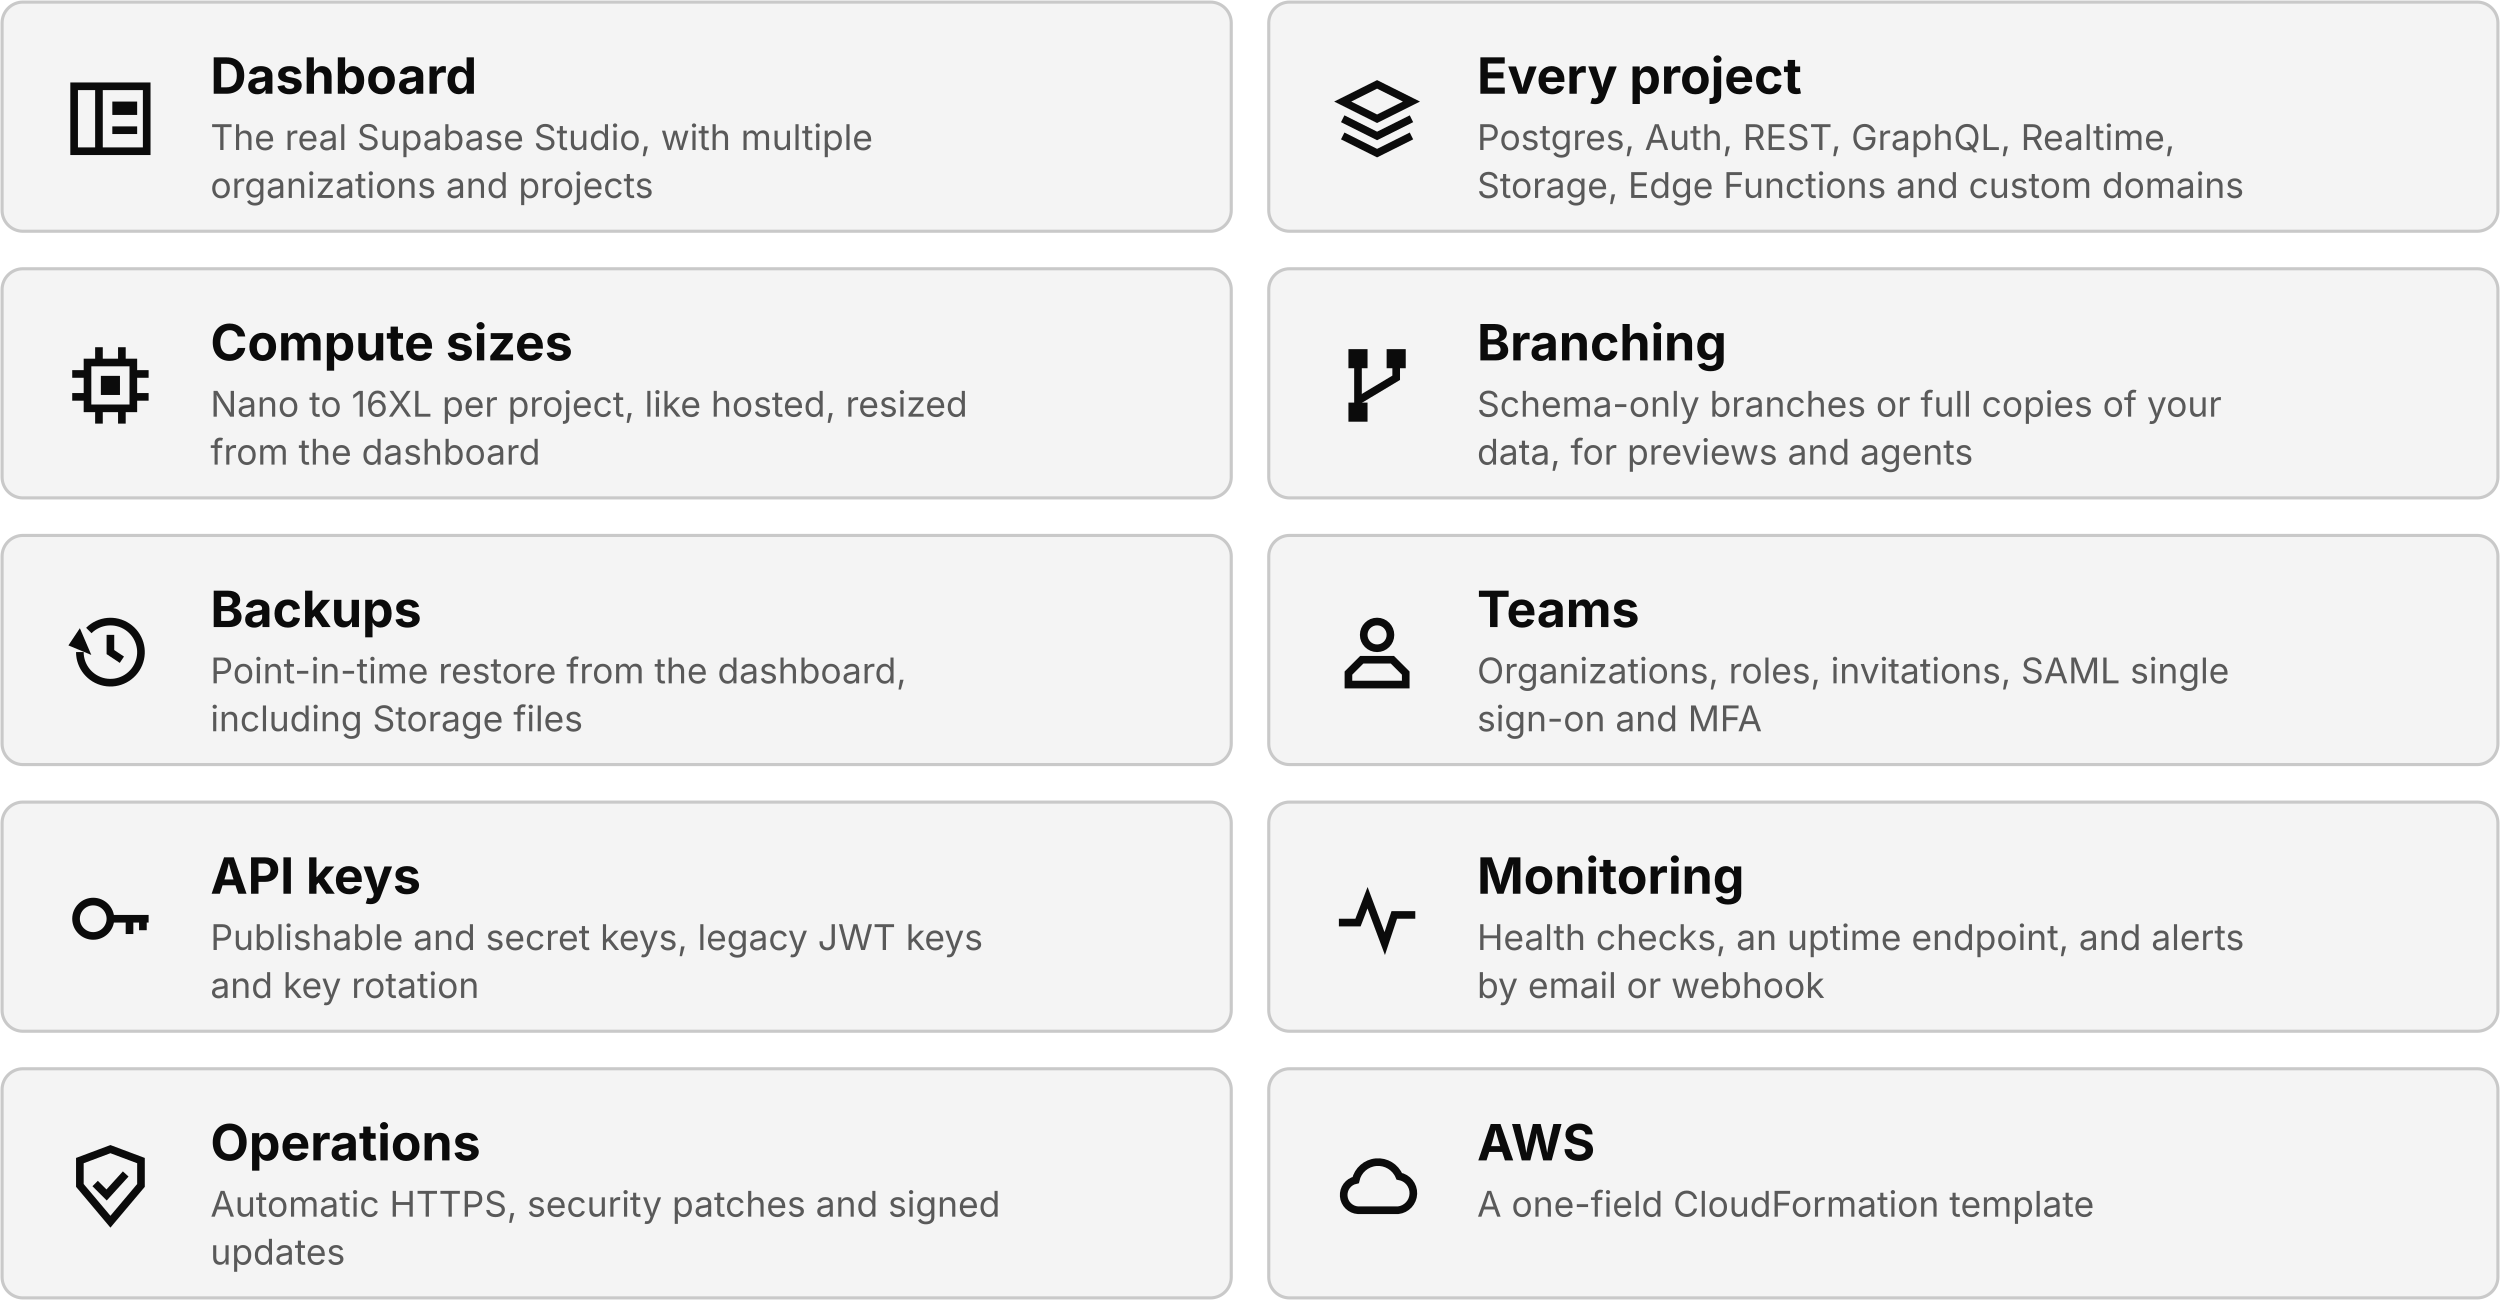
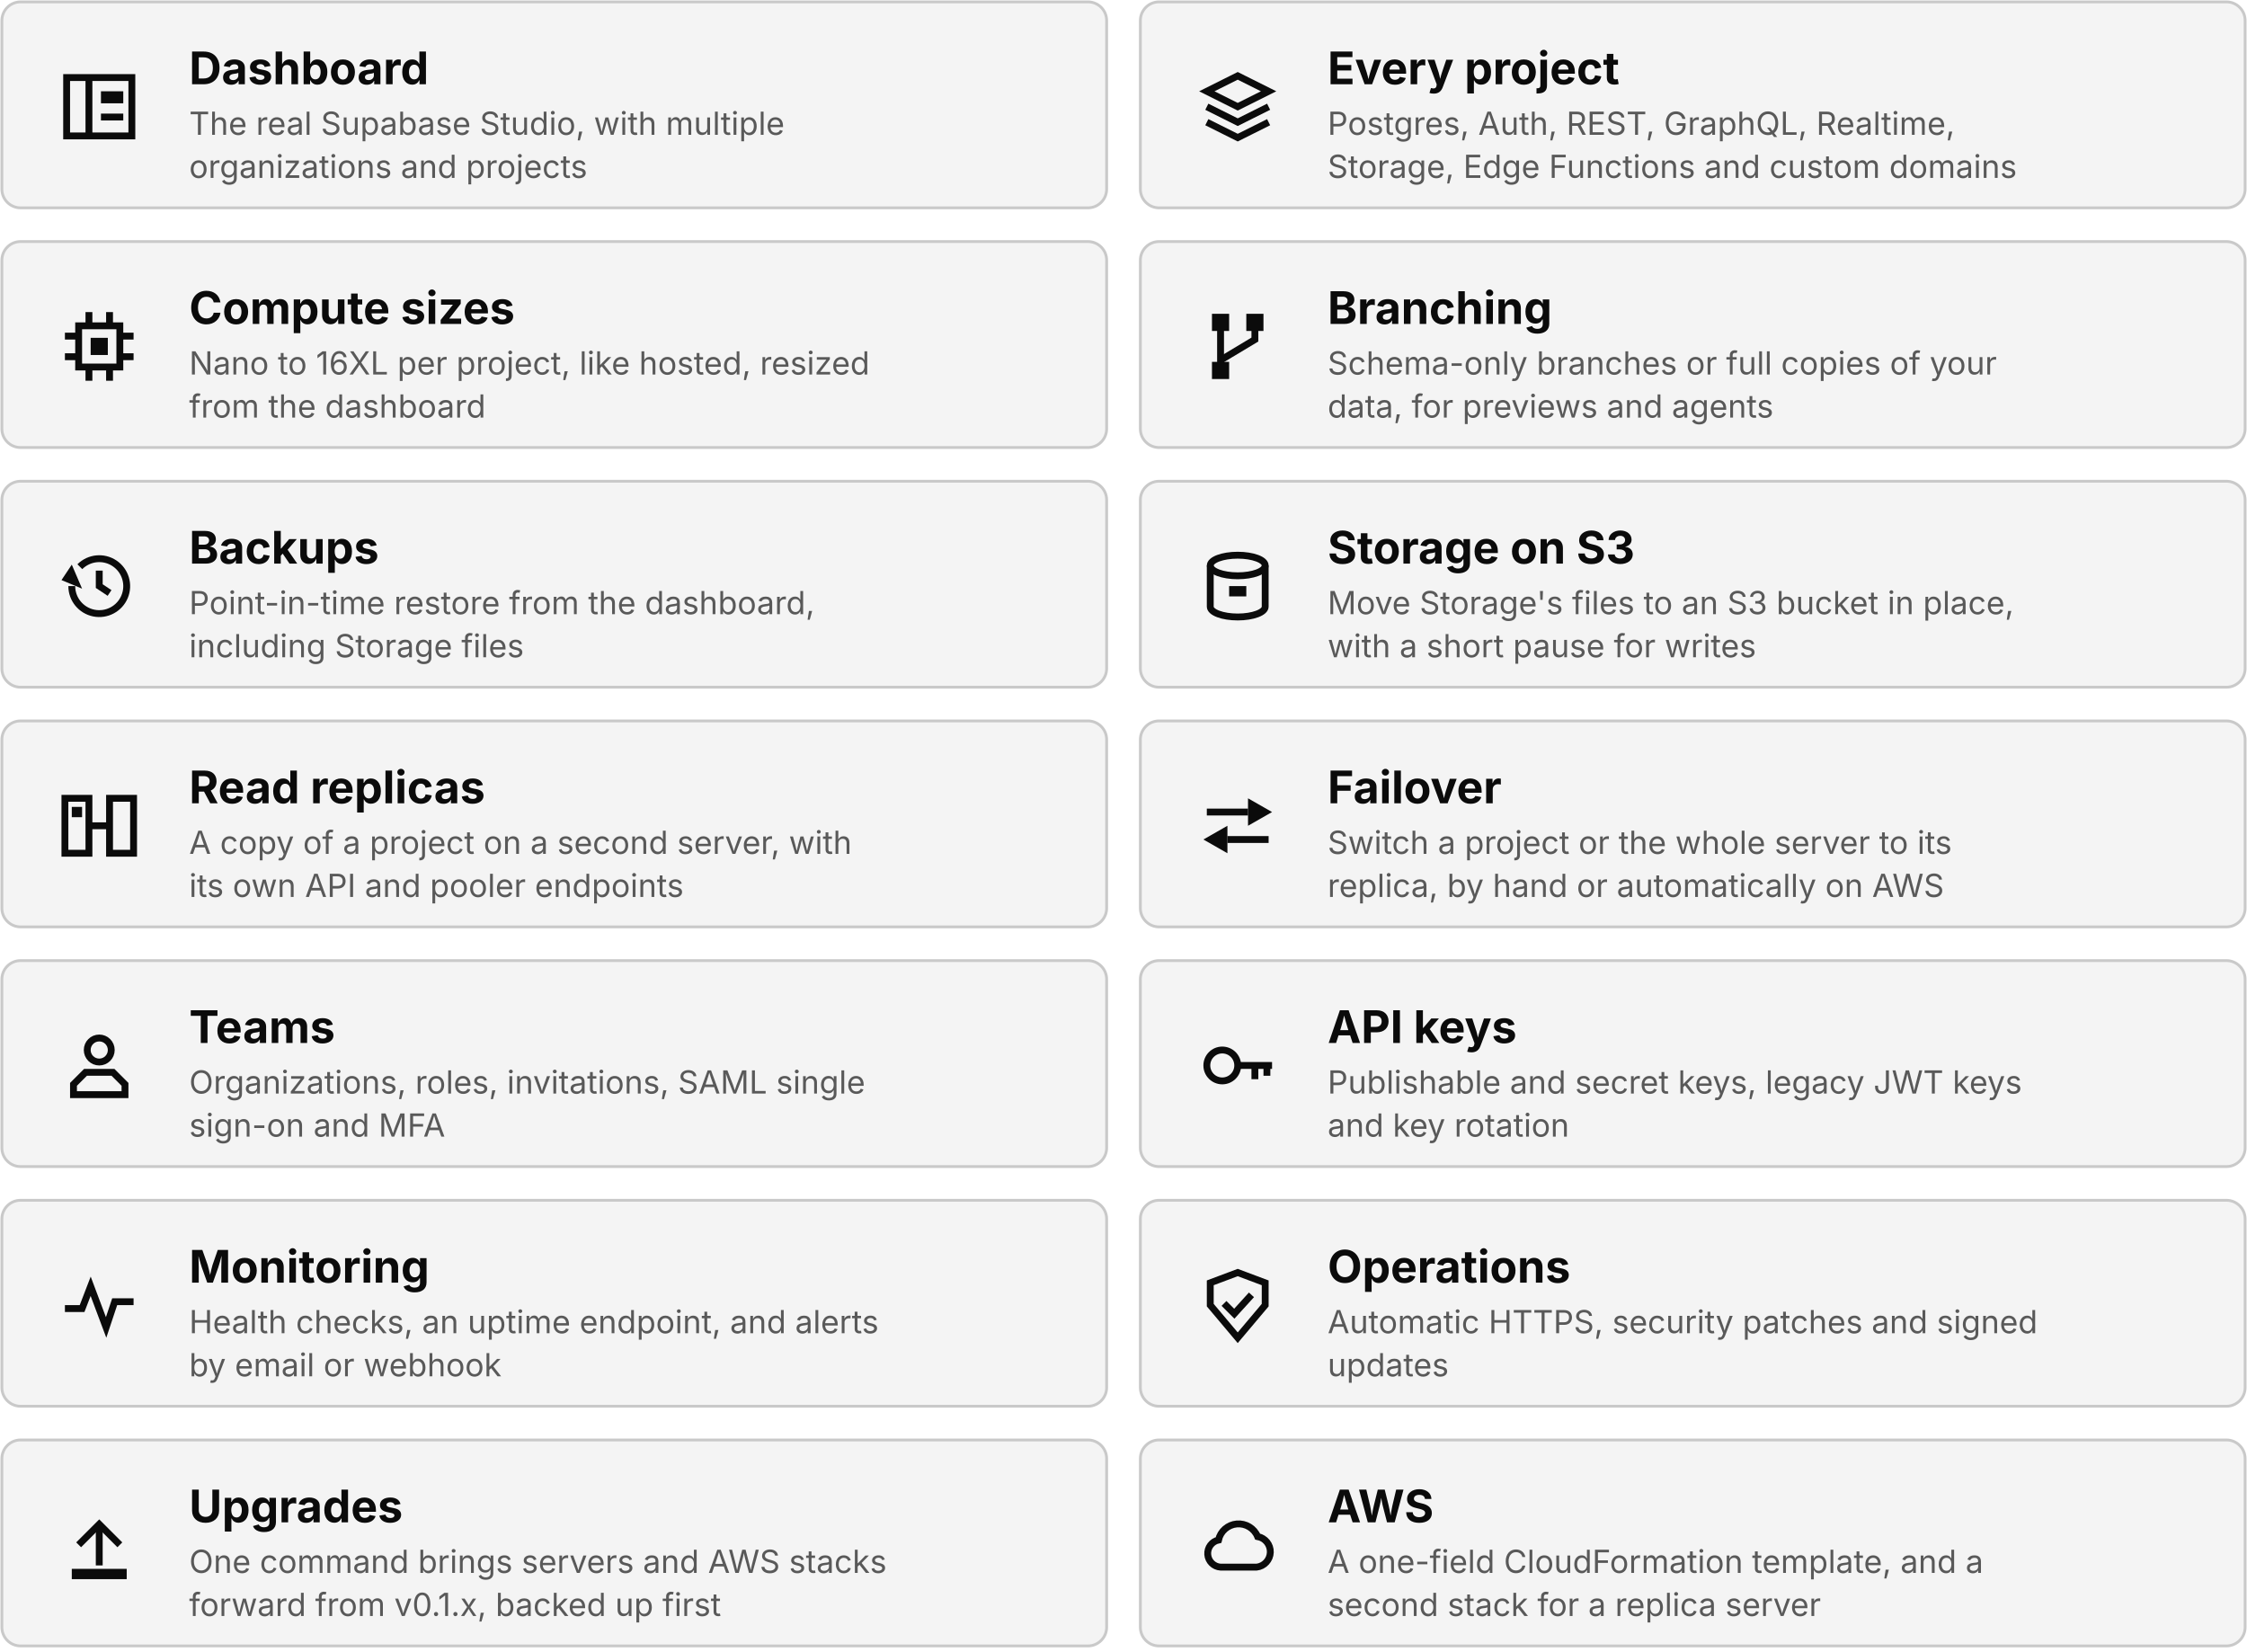
- <svg xmlns="http://www.w3.org/2000/svg" viewBox="0 0 1200 626" width="1200" height="626" role="img" aria-label="What is included (light)">
+ <svg xmlns="http://www.w3.org/2000/svg" viewBox="0 0 1200 882" width="1200" height="882" role="img" aria-label="What is included (light)">
  <rect x="1" y="1" width="590" height="110" rx="10" fill="#f4f4f4" stroke="#c9c9c9" stroke-width="1.5" />
  <g transform="translate(31 35) scale(0.9167)" fill="none" stroke="#0b0b0b" stroke-width="4" stroke-linejoin="miter" stroke-linecap="butt">
    <rect x="5" y="7" width="38" height="34" />
    <path d="M18 7V41" />
    <path stroke="none" fill="#0b0b0b" d="M25 15h13v7H25z" />
    <path d="M25 30h13" />
  </g>
  <text x="101" y="45" font-family="-apple-system, BlinkMacSystemFont, 'Segoe UI', Inter, Helvetica, Arial, sans-serif" font-size="24" font-weight="700" fill="#0b0b0b" text-anchor="start">Dashboard</text>
  <text x="101" y="72" font-family="-apple-system, BlinkMacSystemFont, 'Segoe UI', Inter, Helvetica, Arial, sans-serif" font-size="17" font-weight="400" fill="#595959" text-anchor="start">The real Supabase Studio, with multiple</text>
  <text x="101" y="95" font-family="-apple-system, BlinkMacSystemFont, 'Segoe UI', Inter, Helvetica, Arial, sans-serif" font-size="17" font-weight="400" fill="#595959" text-anchor="start">organizations and projects</text>
  <rect x="609" y="1" width="590" height="110" rx="10" fill="#f4f4f4" stroke="#c9c9c9" stroke-width="1.5" />
  <g transform="translate(639 35) scale(0.9167)" fill="none" stroke="#0b0b0b" stroke-width="4" stroke-linejoin="miter" stroke-linecap="butt">
    <path d="M24 6L42 15L24 24L6 15Z" />
    <path d="M6 24L24 33L42 24" />
    <path d="M6 33L24 42L42 33" />
  </g>
  <text x="709" y="45" font-family="-apple-system, BlinkMacSystemFont, 'Segoe UI', Inter, Helvetica, Arial, sans-serif" font-size="24" font-weight="700" fill="#0b0b0b" text-anchor="start">Every project</text>
  <text x="709" y="72" font-family="-apple-system, BlinkMacSystemFont, 'Segoe UI', Inter, Helvetica, Arial, sans-serif" font-size="17" font-weight="400" fill="#595959" text-anchor="start">Postgres, Auth, REST, GraphQL, Realtime,</text>
  <text x="709" y="95" font-family="-apple-system, BlinkMacSystemFont, 'Segoe UI', Inter, Helvetica, Arial, sans-serif" font-size="17" font-weight="400" fill="#595959" text-anchor="start">Storage, Edge Functions and custom domains</text>
  <rect x="1" y="129" width="590" height="110" rx="10" fill="#f4f4f4" stroke="#c9c9c9" stroke-width="1.5" />
  <g transform="translate(31 163) scale(0.9167)" fill="none" stroke="#0b0b0b" stroke-width="4" stroke-linejoin="miter" stroke-linecap="butt">
    <rect x="12" y="12" width="24" height="24" />
    <path stroke="none" fill="#0b0b0b" d="M19 19h10v10H19z" />
    <path d="M18 4V12M30 4V12M18 36V44M30 36V44M4 18H12M4 30H12M36 18H44M36 30H44" />
  </g>
  <text x="101" y="173" font-family="-apple-system, BlinkMacSystemFont, 'Segoe UI', Inter, Helvetica, Arial, sans-serif" font-size="24" font-weight="700" fill="#0b0b0b" text-anchor="start">Compute sizes</text>
  <text x="101" y="200" font-family="-apple-system, BlinkMacSystemFont, 'Segoe UI', Inter, Helvetica, Arial, sans-serif" font-size="17" font-weight="400" fill="#595959" text-anchor="start">Nano to 16XL per project, like hosted, resized</text>
  <text x="101" y="223" font-family="-apple-system, BlinkMacSystemFont, 'Segoe UI', Inter, Helvetica, Arial, sans-serif" font-size="17" font-weight="400" fill="#595959" text-anchor="start">from the dashboard</text>
  <rect x="609" y="129" width="590" height="110" rx="10" fill="#f4f4f4" stroke="#c9c9c9" stroke-width="1.5" />
  <g transform="translate(639 163) scale(0.9167)" fill="none" stroke="#0b0b0b" stroke-width="4" stroke-linejoin="miter" stroke-linecap="butt">
    <path d="M14 10V38" />
    <path d="M34 10V20L14 32" />
    <path stroke="none" fill="#0b0b0b" d="M9 5h10v10H9zM29 5h10v10H29zM9 33h10v10H9z" />
  </g>
  <text x="709" y="173" font-family="-apple-system, BlinkMacSystemFont, 'Segoe UI', Inter, Helvetica, Arial, sans-serif" font-size="24" font-weight="700" fill="#0b0b0b" text-anchor="start">Branching</text>
  <text x="709" y="200" font-family="-apple-system, BlinkMacSystemFont, 'Segoe UI', Inter, Helvetica, Arial, sans-serif" font-size="17" font-weight="400" fill="#595959" text-anchor="start">Schema-only branches or full copies of your</text>
  <text x="709" y="223" font-family="-apple-system, BlinkMacSystemFont, 'Segoe UI', Inter, Helvetica, Arial, sans-serif" font-size="17" font-weight="400" fill="#595959" text-anchor="start">data, for previews and agents</text>
  <rect x="1" y="257" width="590" height="110" rx="10" fill="#f4f4f4" stroke="#c9c9c9" stroke-width="1.5" />
  <g transform="translate(31 291) scale(0.9167)" fill="none" stroke="#0b0b0b" stroke-width="4" stroke-linejoin="miter" stroke-linecap="butt">
    <path d="M12.7 12.7A16 16 0 1 1 8 24" />
    <path d="M24 15V24L30 28" />
    <path stroke="none" fill="#0b0b0b" d="M2 20.5L14 25.5L8 11.5Z" />
  </g>
  <text x="101" y="301" font-family="-apple-system, BlinkMacSystemFont, 'Segoe UI', Inter, Helvetica, Arial, sans-serif" font-size="24" font-weight="700" fill="#0b0b0b" text-anchor="start">Backups</text>
  <text x="101" y="328" font-family="-apple-system, BlinkMacSystemFont, 'Segoe UI', Inter, Helvetica, Arial, sans-serif" font-size="17" font-weight="400" fill="#595959" text-anchor="start">Point-in-time restore from the dashboard,</text>
  <text x="101" y="351" font-family="-apple-system, BlinkMacSystemFont, 'Segoe UI', Inter, Helvetica, Arial, sans-serif" font-size="17" font-weight="400" fill="#595959" text-anchor="start">including Storage files</text>
  <rect x="609" y="257" width="590" height="110" rx="10" fill="#f4f4f4" stroke="#c9c9c9" stroke-width="1.5" />
  <g transform="translate(639 291) scale(0.9167)" fill="none" stroke="#0b0b0b" stroke-width="4" stroke-linejoin="miter" stroke-linecap="butt">
+     <ellipse cx="24" cy="12" rx="16" ry="6" />
+     <path d="M8 12V36A16 6 0 0 0 40 36V12" />
+     <path stroke="none" fill="#0b0b0b" d="M19 24h10v6H19z" />
+   </g>
+   <text x="709" y="301" font-family="-apple-system, BlinkMacSystemFont, 'Segoe UI', Inter, Helvetica, Arial, sans-serif" font-size="24" font-weight="700" fill="#0b0b0b" text-anchor="start">Storage on S3</text>
+   <text x="709" y="328" font-family="-apple-system, BlinkMacSystemFont, 'Segoe UI', Inter, Helvetica, Arial, sans-serif" font-size="17" font-weight="400" fill="#595959" text-anchor="start">Move Storage's files to an S3 bucket in place,</text>
+   <text x="709" y="351" font-family="-apple-system, BlinkMacSystemFont, 'Segoe UI', Inter, Helvetica, Arial, sans-serif" font-size="17" font-weight="400" fill="#595959" text-anchor="start">with a short pause for writes</text>
+   <rect x="1" y="385" width="590" height="110" rx="10" fill="#f4f4f4" stroke="#c9c9c9" stroke-width="1.5" />
+   <g transform="translate(31 419) scale(0.9167)" fill="none" stroke="#0b0b0b" stroke-width="4" stroke-linejoin="miter" stroke-linecap="butt">
+     <rect x="4" y="8" width="14" height="32" />
+     <rect x="30" y="8" width="14" height="32" />
+     <path d="M18 24H30" />
+     <path stroke="none" fill="#0b0b0b" d="M8 13h6v6H8z" />
+   </g>
+   <text x="101" y="429" font-family="-apple-system, BlinkMacSystemFont, 'Segoe UI', Inter, Helvetica, Arial, sans-serif" font-size="24" font-weight="700" fill="#0b0b0b" text-anchor="start">Read replicas</text>
+   <text x="101" y="456" font-family="-apple-system, BlinkMacSystemFont, 'Segoe UI', Inter, Helvetica, Arial, sans-serif" font-size="17" font-weight="400" fill="#595959" text-anchor="start">A copy of a project on a second server, with</text>
+   <text x="101" y="479" font-family="-apple-system, BlinkMacSystemFont, 'Segoe UI', Inter, Helvetica, Arial, sans-serif" font-size="17" font-weight="400" fill="#595959" text-anchor="start">its own API and pooler endpoints</text>
+   <rect x="609" y="385" width="590" height="110" rx="10" fill="#f4f4f4" stroke="#c9c9c9" stroke-width="1.5" />
+   <g transform="translate(639 419) scale(0.9167)" fill="none" stroke="#0b0b0b" stroke-width="4" stroke-linejoin="miter" stroke-linecap="butt">
+     <path d="M6 16H30" />
+     <path stroke="none" fill="#0b0b0b" d="M30 8L44 16L30 24Z" />
+     <path d="M42 32H18" />
+     <path stroke="none" fill="#0b0b0b" d="M18 24L4 32L18 40Z" />
+   </g>
+   <text x="709" y="429" font-family="-apple-system, BlinkMacSystemFont, 'Segoe UI', Inter, Helvetica, Arial, sans-serif" font-size="24" font-weight="700" fill="#0b0b0b" text-anchor="start">Failover</text>
+   <text x="709" y="456" font-family="-apple-system, BlinkMacSystemFont, 'Segoe UI', Inter, Helvetica, Arial, sans-serif" font-size="17" font-weight="400" fill="#595959" text-anchor="start">Switch a project or the whole server to its</text>
+   <text x="709" y="479" font-family="-apple-system, BlinkMacSystemFont, 'Segoe UI', Inter, Helvetica, Arial, sans-serif" font-size="17" font-weight="400" fill="#595959" text-anchor="start">replica, by hand or automatically on AWS</text>
+   <rect x="1" y="513" width="590" height="110" rx="10" fill="#f4f4f4" stroke="#c9c9c9" stroke-width="1.5" />
+   <g transform="translate(31 547) scale(0.9167)" fill="none" stroke="#0b0b0b" stroke-width="4" stroke-linejoin="miter" stroke-linecap="butt">
    <circle cx="24" cy="15" r="7" />
    <path d="M9 41V35L16 28H32L39 35V41Z" />
  </g>
-   <text x="709" y="301" font-family="-apple-system, BlinkMacSystemFont, 'Segoe UI', Inter, Helvetica, Arial, sans-serif" font-size="24" font-weight="700" fill="#0b0b0b" text-anchor="start">Teams</text>
-   <text x="709" y="328" font-family="-apple-system, BlinkMacSystemFont, 'Segoe UI', Inter, Helvetica, Arial, sans-serif" font-size="17" font-weight="400" fill="#595959" text-anchor="start">Organizations, roles, invitations, SAML single</text>
-   <text x="709" y="351" font-family="-apple-system, BlinkMacSystemFont, 'Segoe UI', Inter, Helvetica, Arial, sans-serif" font-size="17" font-weight="400" fill="#595959" text-anchor="start">sign-on and MFA</text>
-   <rect x="1" y="385" width="590" height="110" rx="10" fill="#f4f4f4" stroke="#c9c9c9" stroke-width="1.5" />
-   <g transform="translate(31 419) scale(0.9167)" fill="none" stroke="#0b0b0b" stroke-width="4" stroke-linejoin="miter" stroke-linecap="butt">
+   <text x="101" y="557" font-family="-apple-system, BlinkMacSystemFont, 'Segoe UI', Inter, Helvetica, Arial, sans-serif" font-size="24" font-weight="700" fill="#0b0b0b" text-anchor="start">Teams</text>
+   <text x="101" y="584" font-family="-apple-system, BlinkMacSystemFont, 'Segoe UI', Inter, Helvetica, Arial, sans-serif" font-size="17" font-weight="400" fill="#595959" text-anchor="start">Organizations, roles, invitations, SAML single</text>
+   <text x="101" y="607" font-family="-apple-system, BlinkMacSystemFont, 'Segoe UI', Inter, Helvetica, Arial, sans-serif" font-size="17" font-weight="400" fill="#595959" text-anchor="start">sign-on and MFA</text>
+   <rect x="609" y="513" width="590" height="110" rx="10" fill="#f4f4f4" stroke="#c9c9c9" stroke-width="1.5" />
+   <g transform="translate(639 547) scale(0.9167)" fill="none" stroke="#0b0b0b" stroke-width="4" stroke-linejoin="miter" stroke-linecap="butt">
    <circle cx="15" cy="24" r="9" />
    <path d="M24 24H44" />
    <path d="M34 24V32M41 24V30" />
  </g>
-   <text x="101" y="429" font-family="-apple-system, BlinkMacSystemFont, 'Segoe UI', Inter, Helvetica, Arial, sans-serif" font-size="24" font-weight="700" fill="#0b0b0b" text-anchor="start">API keys</text>
-   <text x="101" y="456" font-family="-apple-system, BlinkMacSystemFont, 'Segoe UI', Inter, Helvetica, Arial, sans-serif" font-size="17" font-weight="400" fill="#595959" text-anchor="start">Publishable and secret keys, legacy JWT keys</text>
-   <text x="101" y="479" font-family="-apple-system, BlinkMacSystemFont, 'Segoe UI', Inter, Helvetica, Arial, sans-serif" font-size="17" font-weight="400" fill="#595959" text-anchor="start">and key rotation</text>
-   <rect x="609" y="385" width="590" height="110" rx="10" fill="#f4f4f4" stroke="#c9c9c9" stroke-width="1.5" />
-   <g transform="translate(639 419) scale(0.9167)" fill="none" stroke="#0b0b0b" stroke-width="4" stroke-linejoin="miter" stroke-linecap="butt">
+   <text x="709" y="557" font-family="-apple-system, BlinkMacSystemFont, 'Segoe UI', Inter, Helvetica, Arial, sans-serif" font-size="24" font-weight="700" fill="#0b0b0b" text-anchor="start">API keys</text>
+   <text x="709" y="584" font-family="-apple-system, BlinkMacSystemFont, 'Segoe UI', Inter, Helvetica, Arial, sans-serif" font-size="17" font-weight="400" fill="#595959" text-anchor="start">Publishable and secret keys, legacy JWT keys</text>
+   <text x="709" y="607" font-family="-apple-system, BlinkMacSystemFont, 'Segoe UI', Inter, Helvetica, Arial, sans-serif" font-size="17" font-weight="400" fill="#595959" text-anchor="start">and key rotation</text>
+   <rect x="1" y="641" width="590" height="110" rx="10" fill="#f4f4f4" stroke="#c9c9c9" stroke-width="1.5" />
+   <g transform="translate(31 675) scale(0.9167)" fill="none" stroke="#0b0b0b" stroke-width="4" stroke-linejoin="miter" stroke-linecap="butt">
    <path d="M4 26H14L19 13L28 37L33 22H44" />
  </g>
-   <text x="709" y="429" font-family="-apple-system, BlinkMacSystemFont, 'Segoe UI', Inter, Helvetica, Arial, sans-serif" font-size="24" font-weight="700" fill="#0b0b0b" text-anchor="start">Monitoring</text>
-   <text x="709" y="456" font-family="-apple-system, BlinkMacSystemFont, 'Segoe UI', Inter, Helvetica, Arial, sans-serif" font-size="17" font-weight="400" fill="#595959" text-anchor="start">Health checks, an uptime endpoint, and alerts</text>
-   <text x="709" y="479" font-family="-apple-system, BlinkMacSystemFont, 'Segoe UI', Inter, Helvetica, Arial, sans-serif" font-size="17" font-weight="400" fill="#595959" text-anchor="start">by email or webhook</text>
-   <rect x="1" y="513" width="590" height="110" rx="10" fill="#f4f4f4" stroke="#c9c9c9" stroke-width="1.5" />
-   <g transform="translate(31 547) scale(0.9167)" fill="none" stroke="#0b0b0b" stroke-width="4" stroke-linejoin="miter" stroke-linecap="butt">
+   <text x="101" y="685" font-family="-apple-system, BlinkMacSystemFont, 'Segoe UI', Inter, Helvetica, Arial, sans-serif" font-size="24" font-weight="700" fill="#0b0b0b" text-anchor="start">Monitoring</text>
+   <text x="101" y="712" font-family="-apple-system, BlinkMacSystemFont, 'Segoe UI', Inter, Helvetica, Arial, sans-serif" font-size="17" font-weight="400" fill="#595959" text-anchor="start">Health checks, an uptime endpoint, and alerts</text>
+   <text x="101" y="735" font-family="-apple-system, BlinkMacSystemFont, 'Segoe UI', Inter, Helvetica, Arial, sans-serif" font-size="17" font-weight="400" fill="#595959" text-anchor="start">by email or webhook</text>
+   <rect x="609" y="641" width="590" height="110" rx="10" fill="#f4f4f4" stroke="#c9c9c9" stroke-width="1.5" />
+   <g transform="translate(639 675) scale(0.9167)" fill="none" stroke="#0b0b0b" stroke-width="4" stroke-linejoin="miter" stroke-linecap="butt">
    <path d="M24 5L40 11V24L24 43L8 24V11Z" />
    <path d="M16 23L22 29L32 18" />
  </g>
-   <text x="101" y="557" font-family="-apple-system, BlinkMacSystemFont, 'Segoe UI', Inter, Helvetica, Arial, sans-serif" font-size="24" font-weight="700" fill="#0b0b0b" text-anchor="start">Operations</text>
-   <text x="101" y="584" font-family="-apple-system, BlinkMacSystemFont, 'Segoe UI', Inter, Helvetica, Arial, sans-serif" font-size="17" font-weight="400" fill="#595959" text-anchor="start">Automatic HTTPS, security patches and signed</text>
-   <text x="101" y="607" font-family="-apple-system, BlinkMacSystemFont, 'Segoe UI', Inter, Helvetica, Arial, sans-serif" font-size="17" font-weight="400" fill="#595959" text-anchor="start">updates</text>
-   <rect x="609" y="513" width="590" height="110" rx="10" fill="#f4f4f4" stroke="#c9c9c9" stroke-width="1.5" />
-   <g transform="translate(639 547) scale(0.9167)" fill="none" stroke="#0b0b0b" stroke-width="4" stroke-linejoin="miter" stroke-linecap="butt">
+   <text x="709" y="685" font-family="-apple-system, BlinkMacSystemFont, 'Segoe UI', Inter, Helvetica, Arial, sans-serif" font-size="24" font-weight="700" fill="#0b0b0b" text-anchor="start">Operations</text>
+   <text x="709" y="712" font-family="-apple-system, BlinkMacSystemFont, 'Segoe UI', Inter, Helvetica, Arial, sans-serif" font-size="17" font-weight="400" fill="#595959" text-anchor="start">Automatic HTTPS, security patches and signed</text>
+   <text x="709" y="735" font-family="-apple-system, BlinkMacSystemFont, 'Segoe UI', Inter, Helvetica, Arial, sans-serif" font-size="17" font-weight="400" fill="#595959" text-anchor="start">updates</text>
+   <rect x="1" y="769" width="590" height="110" rx="10" fill="#f4f4f4" stroke="#c9c9c9" stroke-width="1.5" />
+   <g transform="translate(31 803) scale(0.9167)" fill="none" stroke="#0b0b0b" stroke-width="4" stroke-linejoin="miter" stroke-linecap="butt">
+     <path d="M24 36V14" />
+     <path d="M12 24L24 12L36 24" />
+     <path stroke="none" fill="#0b0b0b" d="M8 38h32v6H8z" />
+   </g>
+   <text x="101" y="813" font-family="-apple-system, BlinkMacSystemFont, 'Segoe UI', Inter, Helvetica, Arial, sans-serif" font-size="24" font-weight="700" fill="#0b0b0b" text-anchor="start">Upgrades</text>
+   <text x="101" y="840" font-family="-apple-system, BlinkMacSystemFont, 'Segoe UI', Inter, Helvetica, Arial, sans-serif" font-size="17" font-weight="400" fill="#595959" text-anchor="start">One command brings servers and AWS stacks</text>
+   <text x="101" y="863" font-family="-apple-system, BlinkMacSystemFont, 'Segoe UI', Inter, Helvetica, Arial, sans-serif" font-size="17" font-weight="400" fill="#595959" text-anchor="start">forward from v0.1.x, backed up first</text>
+   <rect x="609" y="769" width="590" height="110" rx="10" fill="#f4f4f4" stroke="#c9c9c9" stroke-width="1.5" />
+   <g transform="translate(639 803) scale(0.9167)" fill="none" stroke="#0b0b0b" stroke-width="4" stroke-linejoin="miter" stroke-linecap="butt">
    <path d="M14 37A8 8 0 0 1 12.8 21.2A12 12 0 0 1 35.6 19.2A9 9 0 0 1 35 37Z" />
  </g>
-   <text x="709" y="557" font-family="-apple-system, BlinkMacSystemFont, 'Segoe UI', Inter, Helvetica, Arial, sans-serif" font-size="24" font-weight="700" fill="#0b0b0b" text-anchor="start">AWS</text>
-   <text x="709" y="584" font-family="-apple-system, BlinkMacSystemFont, 'Segoe UI', Inter, Helvetica, Arial, sans-serif" font-size="17" font-weight="400" fill="#595959" text-anchor="start">A one-field CloudFormation template</text>
+   <text x="709" y="813" font-family="-apple-system, BlinkMacSystemFont, 'Segoe UI', Inter, Helvetica, Arial, sans-serif" font-size="24" font-weight="700" fill="#0b0b0b" text-anchor="start">AWS</text>
+   <text x="709" y="840" font-family="-apple-system, BlinkMacSystemFont, 'Segoe UI', Inter, Helvetica, Arial, sans-serif" font-size="17" font-weight="400" fill="#595959" text-anchor="start">A one-field CloudFormation template, and a</text>
+   <text x="709" y="863" font-family="-apple-system, BlinkMacSystemFont, 'Segoe UI', Inter, Helvetica, Arial, sans-serif" font-size="17" font-weight="400" fill="#595959" text-anchor="start">second stack for a replica server</text>
</svg>
